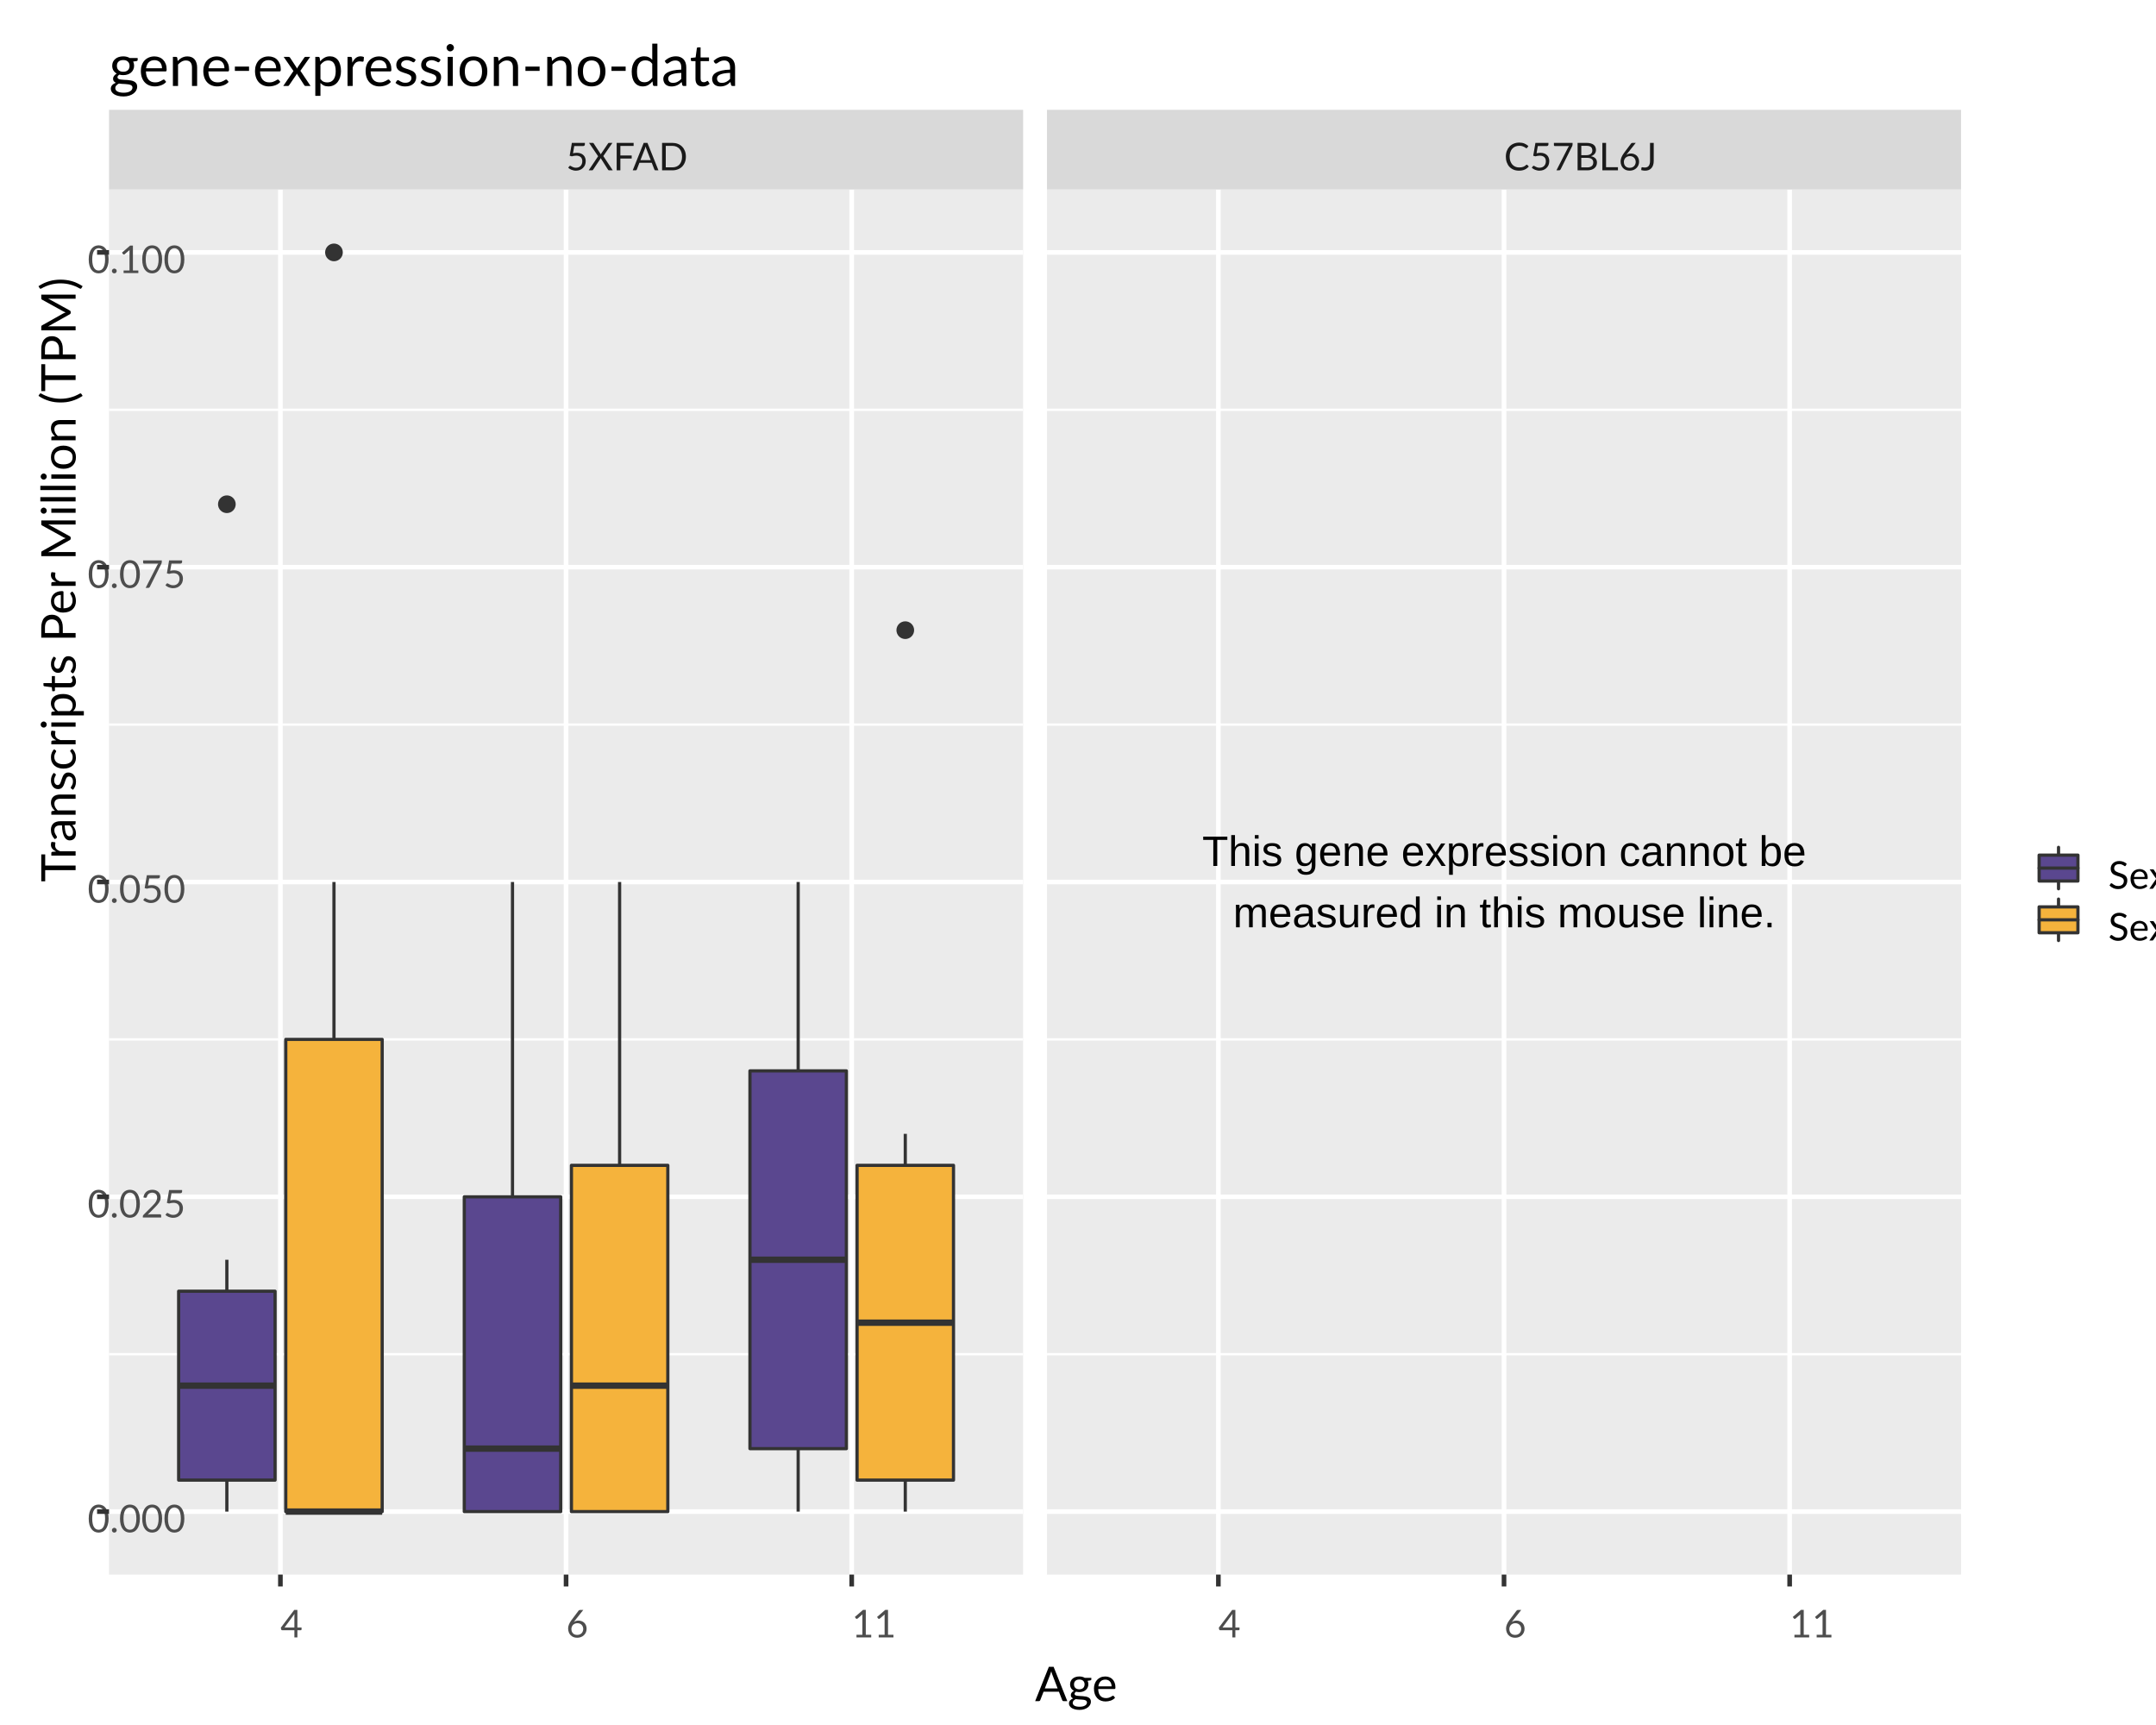
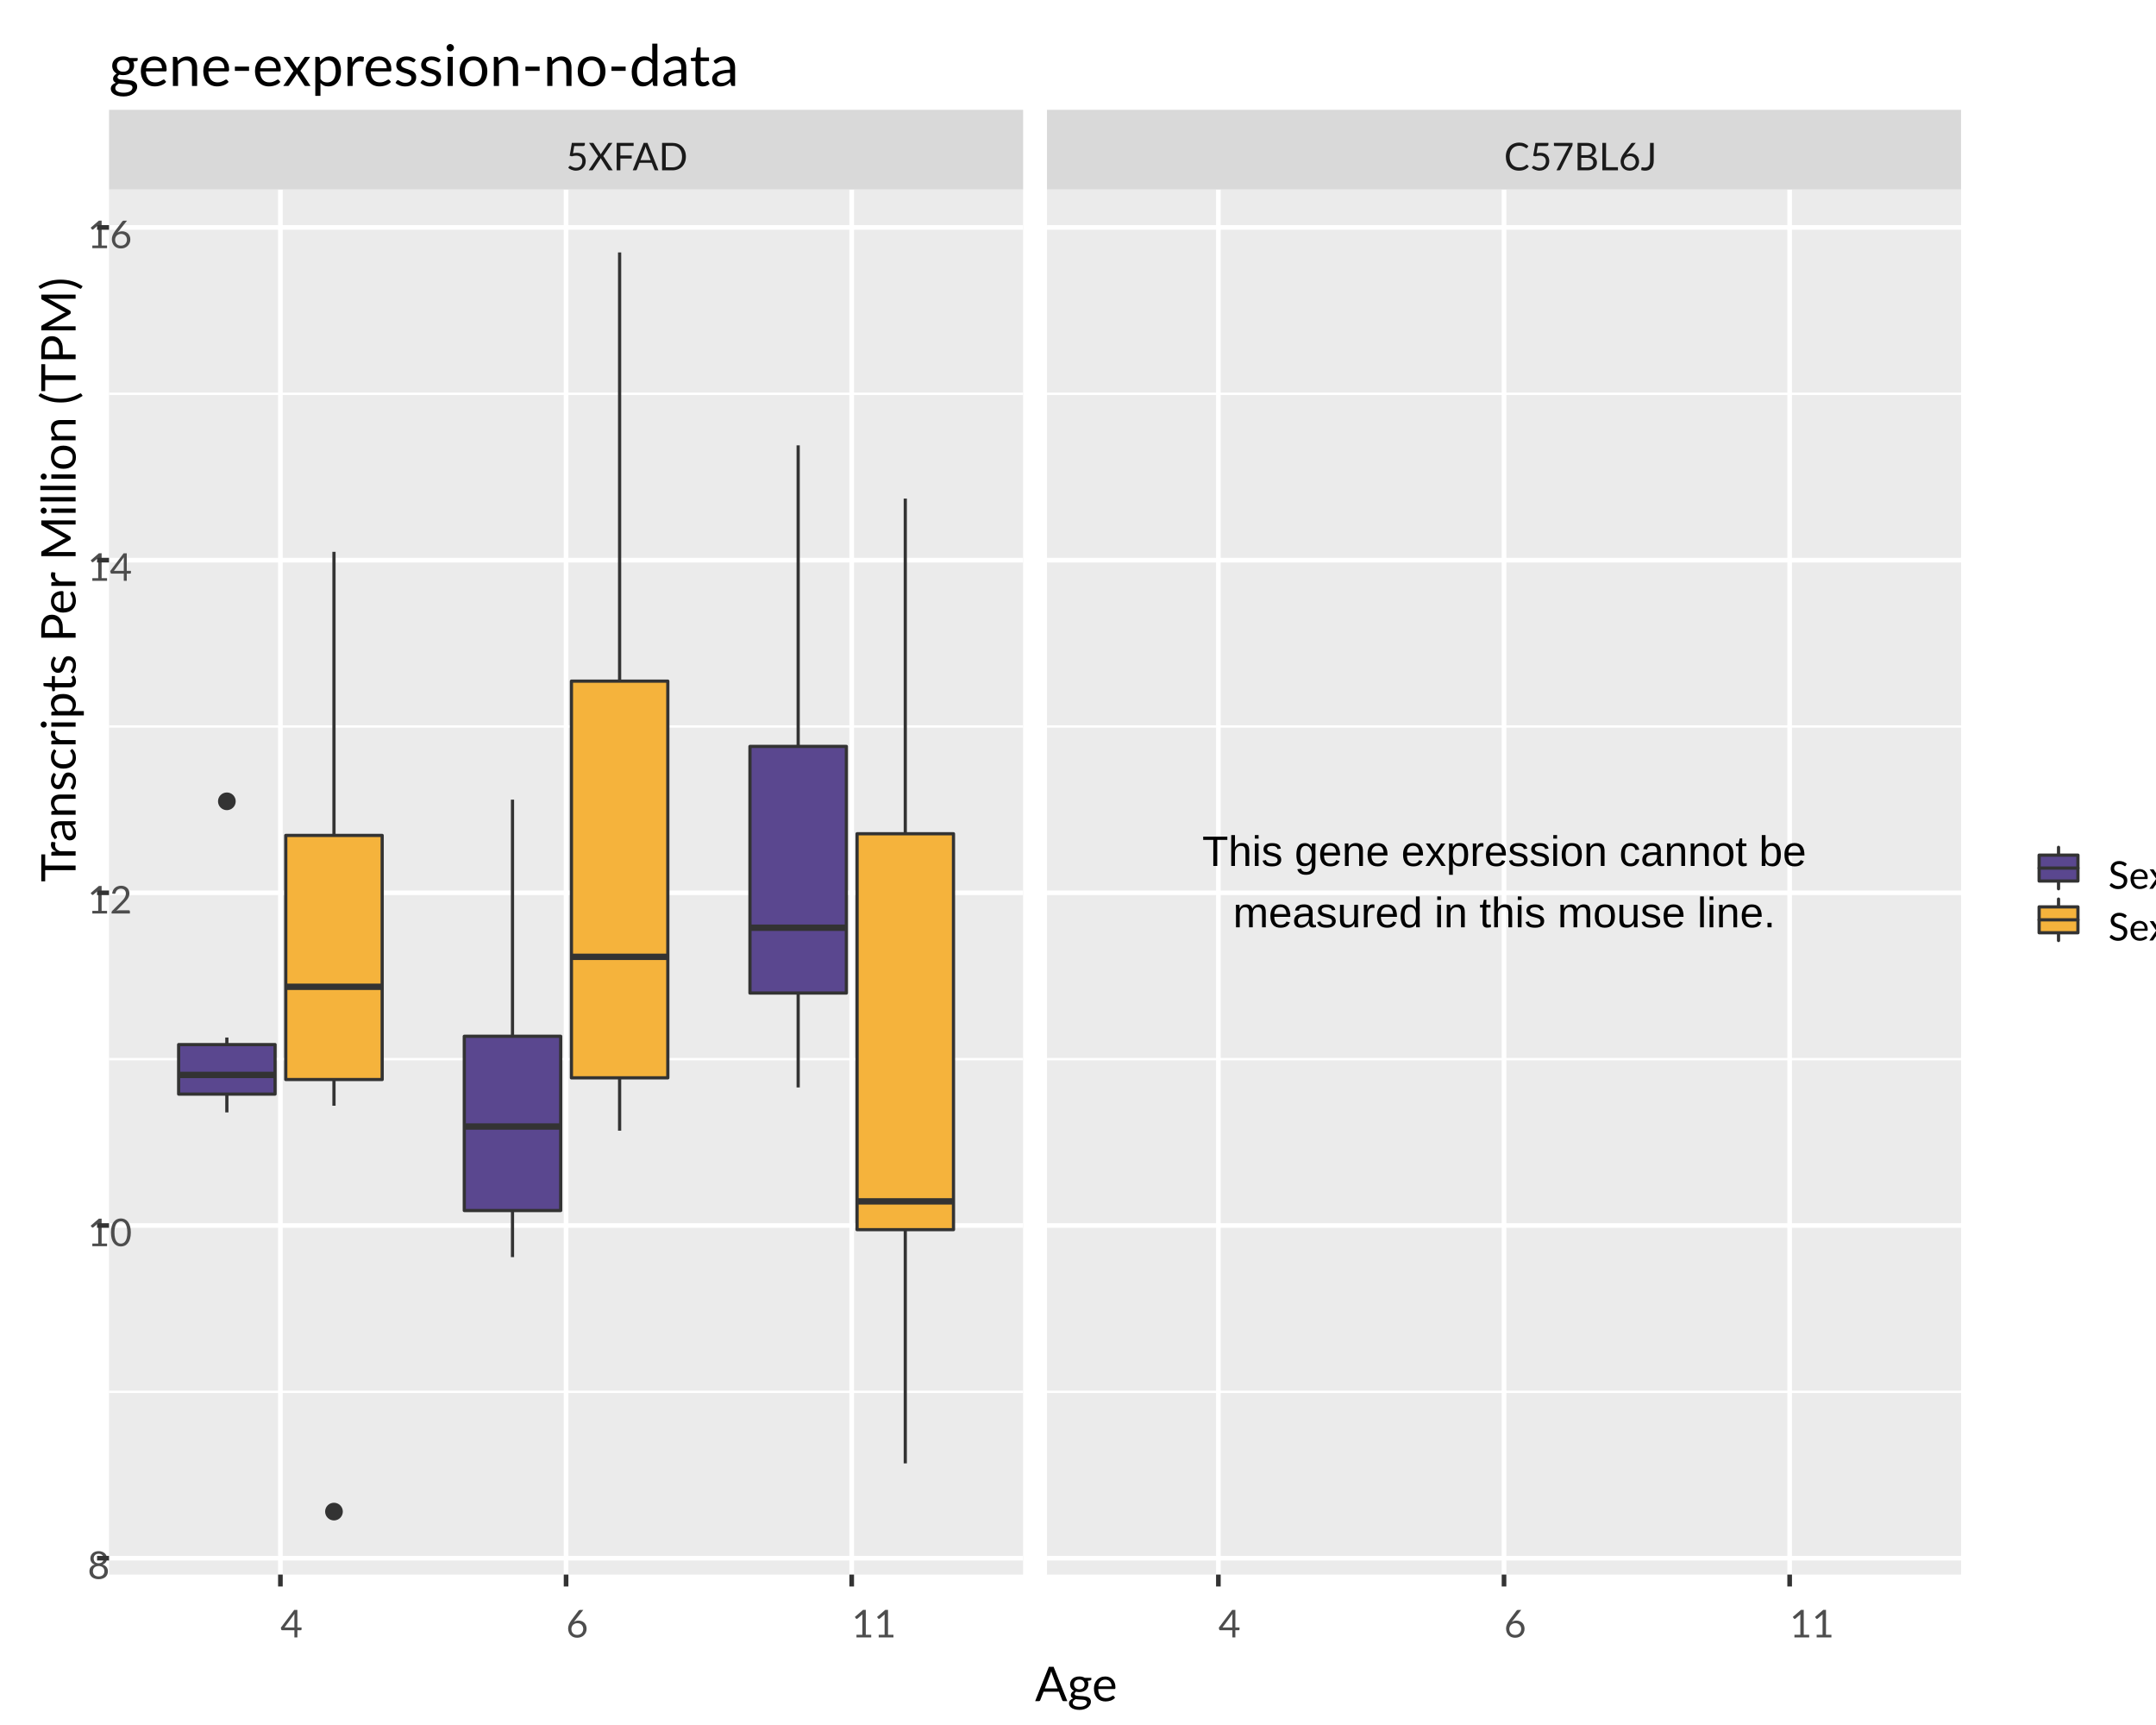
<svg xmlns="http://www.w3.org/2000/svg" viewBox="0 0 720.00 576.00">
  <defs>
    <style type="text/css">
    line, polyline, polygon, path, rect, circle {
      fill: none;
      stroke: #000000;
      stroke-linecap: round;
      stroke-linejoin: round;
      stroke-miterlimit: 10.00;
    }
  </style>
  </defs>
  <rect width="100%" height="100%" style="stroke: none; fill: #FFFFFF;" />
  <rect x="0.00" y="0.00" width="720.00" height="576.00" style="stroke-width: 1.55; stroke: #FFFFFF; fill: #FFFFFF;" />
  <defs>
    <clipPath id="cpMzYuNDF8MzQxLjY3fDUyNS43N3w2My4yNQ==">
      <rect x="36.41" y="63.25" width="305.26" height="462.52" />
    </clipPath>
  </defs>
  <rect x="36.41" y="63.25" width="305.26" height="462.52" style="stroke-width: 1.55; stroke: none; fill: #EBEBEB;" clip-path="url(#cpMzYuNDF8MzQxLjY3fDUyNS43N3w2My4yNQ==)" />
-   <polyline points="36.41,452.19 341.67,452.19 " style="stroke-width: 0.78; stroke: #FFFFFF; stroke-linecap: butt;" clip-path="url(#cpMzYuNDF8MzQxLjY3fDUyNS43N3w2My4yNQ==)" />
-   <polyline points="36.41,347.07 341.67,347.07 " style="stroke-width: 0.78; stroke: #FFFFFF; stroke-linecap: butt;" clip-path="url(#cpMzYuNDF8MzQxLjY3fDUyNS43N3w2My4yNQ==)" />
-   <polyline points="36.41,241.95 341.67,241.95 " style="stroke-width: 0.78; stroke: #FFFFFF; stroke-linecap: butt;" clip-path="url(#cpMzYuNDF8MzQxLjY3fDUyNS43N3w2My4yNQ==)" />
-   <polyline points="36.41,136.83 341.67,136.83 " style="stroke-width: 0.78; stroke: #FFFFFF; stroke-linecap: butt;" clip-path="url(#cpMzYuNDF8MzQxLjY3fDUyNS43N3w2My4yNQ==)" />
-   <polyline points="36.41,504.74 341.67,504.74 " style="stroke-width: 1.55; stroke: #FFFFFF; stroke-linecap: butt;" clip-path="url(#cpMzYuNDF8MzQxLjY3fDUyNS43N3w2My4yNQ==)" />
-   <polyline points="36.41,399.63 341.67,399.63 " style="stroke-width: 1.55; stroke: #FFFFFF; stroke-linecap: butt;" clip-path="url(#cpMzYuNDF8MzQxLjY3fDUyNS43N3w2My4yNQ==)" />
-   <polyline points="36.41,294.51 341.67,294.51 " style="stroke-width: 1.55; stroke: #FFFFFF; stroke-linecap: butt;" clip-path="url(#cpMzYuNDF8MzQxLjY3fDUyNS43N3w2My4yNQ==)" />
-   <polyline points="36.41,189.39 341.67,189.39 " style="stroke-width: 1.55; stroke: #FFFFFF; stroke-linecap: butt;" clip-path="url(#cpMzYuNDF8MzQxLjY3fDUyNS43N3w2My4yNQ==)" />
-   <polyline points="36.41,84.28 341.67,84.28 " style="stroke-width: 1.55; stroke: #FFFFFF; stroke-linecap: butt;" clip-path="url(#cpMzYuNDF8MzQxLjY3fDUyNS43N3w2My4yNQ==)" />
+   <polyline points="36.41,464.75 341.67,464.75 " style="stroke-width: 0.78; stroke: #FFFFFF; stroke-linecap: butt;" clip-path="url(#cpMzYuNDF8MzQxLjY3fDUyNS43N3w2My4yNQ==)" />
+   <polyline points="36.41,353.66 341.67,353.66 " style="stroke-width: 0.78; stroke: #FFFFFF; stroke-linecap: butt;" clip-path="url(#cpMzYuNDF8MzQxLjY3fDUyNS43N3w2My4yNQ==)" />
+   <polyline points="36.41,242.58 341.67,242.58 " style="stroke-width: 0.78; stroke: #FFFFFF; stroke-linecap: butt;" clip-path="url(#cpMzYuNDF8MzQxLjY3fDUyNS43N3w2My4yNQ==)" />
+   <polyline points="36.41,131.49 341.67,131.49 " style="stroke-width: 0.78; stroke: #FFFFFF; stroke-linecap: butt;" clip-path="url(#cpMzYuNDF8MzQxLjY3fDUyNS43N3w2My4yNQ==)" />
+   <polyline points="36.41,520.30 341.67,520.30 " style="stroke-width: 1.55; stroke: #FFFFFF; stroke-linecap: butt;" clip-path="url(#cpMzYuNDF8MzQxLjY3fDUyNS43N3w2My4yNQ==)" />
+   <polyline points="36.41,409.21 341.67,409.21 " style="stroke-width: 1.55; stroke: #FFFFFF; stroke-linecap: butt;" clip-path="url(#cpMzYuNDF8MzQxLjY3fDUyNS43N3w2My4yNQ==)" />
+   <polyline points="36.41,298.12 341.67,298.12 " style="stroke-width: 1.55; stroke: #FFFFFF; stroke-linecap: butt;" clip-path="url(#cpMzYuNDF8MzQxLjY3fDUyNS43N3w2My4yNQ==)" />
+   <polyline points="36.41,187.03 341.67,187.03 " style="stroke-width: 1.55; stroke: #FFFFFF; stroke-linecap: butt;" clip-path="url(#cpMzYuNDF8MzQxLjY3fDUyNS43N3w2My4yNQ==)" />
+   <polyline points="36.41,75.94 341.67,75.94 " style="stroke-width: 1.55; stroke: #FFFFFF; stroke-linecap: butt;" clip-path="url(#cpMzYuNDF8MzQxLjY3fDUyNS43N3w2My4yNQ==)" />
  <polyline points="93.64,525.77 93.64,63.25 " style="stroke-width: 1.55; stroke: #FFFFFF; stroke-linecap: butt;" clip-path="url(#cpMzYuNDF8MzQxLjY3fDUyNS43N3w2My4yNQ==)" />
  <polyline points="189.04,525.77 189.04,63.25 " style="stroke-width: 1.55; stroke: #FFFFFF; stroke-linecap: butt;" clip-path="url(#cpMzYuNDF8MzQxLjY3fDUyNS43N3w2My4yNQ==)" />
  <polyline points="284.43,525.77 284.43,63.25 " style="stroke-width: 1.55; stroke: #FFFFFF; stroke-linecap: butt;" clip-path="url(#cpMzYuNDF8MzQxLjY3fDUyNS43N3w2My4yNQ==)" />
-   <circle cx="75.76" cy="168.37" r="1.95pt" style="stroke-width: 0.71; stroke: #333333; fill: #333333;" clip-path="url(#cpMzYuNDF8MzQxLjY3fDUyNS43N3w2My4yNQ==)" />
-   <line x1="75.76" y1="431.16" x2="75.76" y2="420.65" style="stroke-width: 1.07; stroke: #333333; stroke-linecap: butt;" clip-path="url(#cpMzYuNDF8MzQxLjY3fDUyNS43N3w2My4yNQ==)" />
-   <line x1="75.76" y1="494.23" x2="75.76" y2="504.74" style="stroke-width: 1.07; stroke: #333333; stroke-linecap: butt;" clip-path="url(#cpMzYuNDF8MzQxLjY3fDUyNS43N3w2My4yNQ==)" />
-   <polygon points="59.66,431.16 59.66,494.23 91.86,494.23 91.86,431.16 59.66,431.16 " style="stroke-width: 1.07; stroke: #333333; fill: #5A478F;" clip-path="url(#cpMzYuNDF8MzQxLjY3fDUyNS43N3w2My4yNQ==)" />
-   <line x1="59.66" y1="462.70" x2="91.86" y2="462.70" style="stroke-width: 2.13; stroke: #333333; stroke-linecap: butt;" clip-path="url(#cpMzYuNDF8MzQxLjY3fDUyNS43N3w2My4yNQ==)" />
-   <circle cx="111.53" cy="84.28" r="1.95pt" style="stroke-width: 0.71; stroke: #333333; fill: #333333;" clip-path="url(#cpMzYuNDF8MzQxLjY3fDUyNS43N3w2My4yNQ==)" />
-   <line x1="111.53" y1="347.07" x2="111.53" y2="294.51" style="stroke-width: 1.07; stroke: #333333; stroke-linecap: butt;" clip-path="url(#cpMzYuNDF8MzQxLjY3fDUyNS43N3w2My4yNQ==)" />
-   <line x1="111.53" y1="504.74" x2="111.53" y2="504.74" style="stroke-width: 1.07; stroke: #333333; stroke-linecap: butt;" clip-path="url(#cpMzYuNDF8MzQxLjY3fDUyNS43N3w2My4yNQ==)" />
-   <polygon points="95.43,347.07 95.43,504.74 127.63,504.74 127.63,347.07 95.43,347.07 " style="stroke-width: 1.07; stroke: #333333; fill: #F5B33C;" clip-path="url(#cpMzYuNDF8MzQxLjY3fDUyNS43N3w2My4yNQ==)" />
-   <line x1="95.43" y1="504.74" x2="127.63" y2="504.74" style="stroke-width: 2.13; stroke: #333333; stroke-linecap: butt;" clip-path="url(#cpMzYuNDF8MzQxLjY3fDUyNS43N3w2My4yNQ==)" />
-   <line x1="171.15" y1="399.63" x2="171.15" y2="294.51" style="stroke-width: 1.07; stroke: #333333; stroke-linecap: butt;" clip-path="url(#cpMzYuNDF8MzQxLjY3fDUyNS43N3w2My4yNQ==)" />
-   <line x1="171.15" y1="504.74" x2="171.15" y2="504.74" style="stroke-width: 1.07; stroke: #333333; stroke-linecap: butt;" clip-path="url(#cpMzYuNDF8MzQxLjY3fDUyNS43N3w2My4yNQ==)" />
-   <polygon points="155.05,399.63 155.05,504.74 187.25,504.74 187.25,399.63 155.05,399.63 " style="stroke-width: 1.07; stroke: #333333; fill: #5A478F;" clip-path="url(#cpMzYuNDF8MzQxLjY3fDUyNS43N3w2My4yNQ==)" />
-   <line x1="155.05" y1="483.72" x2="187.25" y2="483.72" style="stroke-width: 2.13; stroke: #333333; stroke-linecap: butt;" clip-path="url(#cpMzYuNDF8MzQxLjY3fDUyNS43N3w2My4yNQ==)" />
-   <line x1="206.92" y1="389.12" x2="206.92" y2="294.51" style="stroke-width: 1.07; stroke: #333333; stroke-linecap: butt;" clip-path="url(#cpMzYuNDF8MzQxLjY3fDUyNS43N3w2My4yNQ==)" />
-   <line x1="206.92" y1="504.74" x2="206.92" y2="504.74" style="stroke-width: 1.07; stroke: #333333; stroke-linecap: butt;" clip-path="url(#cpMzYuNDF8MzQxLjY3fDUyNS43N3w2My4yNQ==)" />
-   <polygon points="190.83,389.12 190.83,504.74 223.02,504.74 223.02,389.12 190.83,389.12 " style="stroke-width: 1.07; stroke: #333333; fill: #F5B33C;" clip-path="url(#cpMzYuNDF8MzQxLjY3fDUyNS43N3w2My4yNQ==)" />
-   <line x1="190.83" y1="462.70" x2="223.02" y2="462.70" style="stroke-width: 2.13; stroke: #333333; stroke-linecap: butt;" clip-path="url(#cpMzYuNDF8MzQxLjY3fDUyNS43N3w2My4yNQ==)" />
-   <line x1="266.55" y1="357.58" x2="266.55" y2="294.51" style="stroke-width: 1.07; stroke: #333333; stroke-linecap: butt;" clip-path="url(#cpMzYuNDF8MzQxLjY3fDUyNS43N3w2My4yNQ==)" />
-   <line x1="266.55" y1="483.72" x2="266.55" y2="504.74" style="stroke-width: 1.07; stroke: #333333; stroke-linecap: butt;" clip-path="url(#cpMzYuNDF8MzQxLjY3fDUyNS43N3w2My4yNQ==)" />
-   <polygon points="250.45,357.58 250.45,483.72 282.64,483.72 282.64,357.58 250.45,357.58 " style="stroke-width: 1.07; stroke: #333333; fill: #5A478F;" clip-path="url(#cpMzYuNDF8MzQxLjY3fDUyNS43N3w2My4yNQ==)" />
-   <line x1="250.45" y1="420.65" x2="282.64" y2="420.65" style="stroke-width: 2.13; stroke: #333333; stroke-linecap: butt;" clip-path="url(#cpMzYuNDF8MzQxLjY3fDUyNS43N3w2My4yNQ==)" />
-   <circle cx="302.32" cy="210.42" r="1.95pt" style="stroke-width: 0.71; stroke: #333333; fill: #333333;" clip-path="url(#cpMzYuNDF8MzQxLjY3fDUyNS43N3w2My4yNQ==)" />
-   <line x1="302.32" y1="389.12" x2="302.32" y2="378.60" style="stroke-width: 1.07; stroke: #333333; stroke-linecap: butt;" clip-path="url(#cpMzYuNDF8MzQxLjY3fDUyNS43N3w2My4yNQ==)" />
-   <line x1="302.32" y1="494.23" x2="302.32" y2="504.74" style="stroke-width: 1.07; stroke: #333333; stroke-linecap: butt;" clip-path="url(#cpMzYuNDF8MzQxLjY3fDUyNS43N3w2My4yNQ==)" />
-   <polygon points="286.22,389.12 286.22,494.23 318.42,494.23 318.42,389.12 286.22,389.12 " style="stroke-width: 1.07; stroke: #333333; fill: #F5B33C;" clip-path="url(#cpMzYuNDF8MzQxLjY3fDUyNS43N3w2My4yNQ==)" />
-   <line x1="286.22" y1="441.67" x2="318.42" y2="441.67" style="stroke-width: 2.13; stroke: #333333; stroke-linecap: butt;" clip-path="url(#cpMzYuNDF8MzQxLjY3fDUyNS43N3w2My4yNQ==)" />
+   <circle cx="75.76" cy="267.57" r="1.95pt" style="stroke-width: 0.71; stroke: #333333; fill: #333333;" clip-path="url(#cpMzYuNDF8MzQxLjY3fDUyNS43N3w2My4yNQ==)" />
+   <line x1="75.76" y1="348.80" x2="75.76" y2="346.44" style="stroke-width: 1.07; stroke: #333333; stroke-linecap: butt;" clip-path="url(#cpMzYuNDF8MzQxLjY3fDUyNS43N3w2My4yNQ==)" />
+   <line x1="75.76" y1="365.33" x2="75.76" y2="371.44" style="stroke-width: 1.07; stroke: #333333; stroke-linecap: butt;" clip-path="url(#cpMzYuNDF8MzQxLjY3fDUyNS43N3w2My4yNQ==)" />
+   <polygon points="59.66,348.80 59.66,365.33 91.86,365.33 91.86,348.80 59.66,348.80 " style="stroke-width: 1.07; stroke: #333333; fill: #5A478F;" clip-path="url(#cpMzYuNDF8MzQxLjY3fDUyNS43N3w2My4yNQ==)" />
+   <line x1="59.66" y1="358.94" x2="91.86" y2="358.94" style="stroke-width: 2.13; stroke: #333333; stroke-linecap: butt;" clip-path="url(#cpMzYuNDF8MzQxLjY3fDUyNS43N3w2My4yNQ==)" />
+   <circle cx="111.53" cy="504.74" r="1.95pt" style="stroke-width: 0.71; stroke: #333333; fill: #333333;" clip-path="url(#cpMzYuNDF8MzQxLjY3fDUyNS43N3w2My4yNQ==)" />
+   <line x1="111.53" y1="278.96" x2="111.53" y2="184.26" style="stroke-width: 1.07; stroke: #333333; stroke-linecap: butt;" clip-path="url(#cpMzYuNDF8MzQxLjY3fDUyNS43N3w2My4yNQ==)" />
+   <line x1="111.53" y1="360.47" x2="111.53" y2="369.22" style="stroke-width: 1.07; stroke: #333333; stroke-linecap: butt;" clip-path="url(#cpMzYuNDF8MzQxLjY3fDUyNS43N3w2My4yNQ==)" />
+   <polygon points="95.43,278.96 95.43,360.47 127.63,360.47 127.63,278.96 95.43,278.96 " style="stroke-width: 1.07; stroke: #333333; fill: #F5B33C;" clip-path="url(#cpMzYuNDF8MzQxLjY3fDUyNS43N3w2My4yNQ==)" />
+   <line x1="95.43" y1="329.50" x2="127.63" y2="329.50" style="stroke-width: 2.13; stroke: #333333; stroke-linecap: butt;" clip-path="url(#cpMzYuNDF8MzQxLjY3fDUyNS43N3w2My4yNQ==)" />
+   <line x1="171.15" y1="346.03" x2="171.15" y2="267.02" style="stroke-width: 1.07; stroke: #333333; stroke-linecap: butt;" clip-path="url(#cpMzYuNDF8MzQxLjY3fDUyNS43N3w2My4yNQ==)" />
+   <line x1="171.15" y1="404.21" x2="171.15" y2="419.76" style="stroke-width: 1.07; stroke: #333333; stroke-linecap: butt;" clip-path="url(#cpMzYuNDF8MzQxLjY3fDUyNS43N3w2My4yNQ==)" />
+   <polygon points="155.05,346.03 155.05,404.21 187.25,404.21 187.25,346.03 155.05,346.03 " style="stroke-width: 1.07; stroke: #333333; fill: #5A478F;" clip-path="url(#cpMzYuNDF8MzQxLjY3fDUyNS43N3w2My4yNQ==)" />
+   <line x1="155.05" y1="376.16" x2="187.25" y2="376.16" style="stroke-width: 2.13; stroke: #333333; stroke-linecap: butt;" clip-path="url(#cpMzYuNDF8MzQxLjY3fDUyNS43N3w2My4yNQ==)" />
+   <line x1="206.92" y1="227.44" x2="206.92" y2="84.28" style="stroke-width: 1.07; stroke: #333333; stroke-linecap: butt;" clip-path="url(#cpMzYuNDF8MzQxLjY3fDUyNS43N3w2My4yNQ==)" />
+   <line x1="206.92" y1="359.91" x2="206.92" y2="377.55" style="stroke-width: 1.07; stroke: #333333; stroke-linecap: butt;" clip-path="url(#cpMzYuNDF8MzQxLjY3fDUyNS43N3w2My4yNQ==)" />
+   <polygon points="190.83,227.44 190.83,359.91 223.02,359.91 223.02,227.44 190.83,227.44 " style="stroke-width: 1.07; stroke: #333333; fill: #F5B33C;" clip-path="url(#cpMzYuNDF8MzQxLjY3fDUyNS43N3w2My4yNQ==)" />
+   <line x1="190.83" y1="319.50" x2="223.02" y2="319.50" style="stroke-width: 2.13; stroke: #333333; stroke-linecap: butt;" clip-path="url(#cpMzYuNDF8MzQxLjY3fDUyNS43N3w2My4yNQ==)" />
+   <line x1="266.55" y1="249.24" x2="266.55" y2="148.71" style="stroke-width: 1.07; stroke: #333333; stroke-linecap: butt;" clip-path="url(#cpMzYuNDF8MzQxLjY3fDUyNS43N3w2My4yNQ==)" />
+   <line x1="266.55" y1="331.59" x2="266.55" y2="363.11" style="stroke-width: 1.07; stroke: #333333; stroke-linecap: butt;" clip-path="url(#cpMzYuNDF8MzQxLjY3fDUyNS43N3w2My4yNQ==)" />
+   <polygon points="250.45,249.24 250.45,331.59 282.64,331.59 282.64,249.24 250.45,249.24 " style="stroke-width: 1.07; stroke: #333333; fill: #5A478F;" clip-path="url(#cpMzYuNDF8MzQxLjY3fDUyNS43N3w2My4yNQ==)" />
+   <line x1="250.45" y1="309.78" x2="282.64" y2="309.78" style="stroke-width: 2.13; stroke: #333333; stroke-linecap: butt;" clip-path="url(#cpMzYuNDF8MzQxLjY3fDUyNS43N3w2My4yNQ==)" />
+   <line x1="302.32" y1="278.40" x2="302.32" y2="166.48" style="stroke-width: 1.07; stroke: #333333; stroke-linecap: butt;" clip-path="url(#cpMzYuNDF8MzQxLjY3fDUyNS43N3w2My4yNQ==)" />
+   <line x1="302.32" y1="410.60" x2="302.32" y2="488.64" style="stroke-width: 1.07; stroke: #333333; stroke-linecap: butt;" clip-path="url(#cpMzYuNDF8MzQxLjY3fDUyNS43N3w2My4yNQ==)" />
+   <polygon points="286.22,278.40 286.22,410.60 318.42,410.60 318.42,278.40 286.22,278.40 " style="stroke-width: 1.07; stroke: #333333; fill: #F5B33C;" clip-path="url(#cpMzYuNDF8MzQxLjY3fDUyNS43N3w2My4yNQ==)" />
+   <line x1="286.22" y1="401.15" x2="318.42" y2="401.15" style="stroke-width: 2.13; stroke: #333333; stroke-linecap: butt;" clip-path="url(#cpMzYuNDF8MzQxLjY3fDUyNS43N3w2My4yNQ==)" />
  <defs>
    <clipPath id="cpMC4wMHw3MjAuMDB8NTc2LjAwfDAuMDA=">
      <rect x="0.00" y="0.00" width="720.00" height="576.00" />
    </clipPath>
  </defs>
  <defs>
    <clipPath id="cpMzQ5LjY0fDY1NC45MHw1MjUuNzd8NjMuMjU=">
      <rect x="349.64" y="63.25" width="305.26" height="462.52" />
    </clipPath>
  </defs>
  <rect x="349.64" y="63.25" width="305.26" height="462.52" style="stroke-width: 1.55; stroke: none; fill: #EBEBEB;" clip-path="url(#cpMzQ5LjY0fDY1NC45MHw1MjUuNzd8NjMuMjU=)" />
-   <polyline points="349.64,452.19 654.90,452.19 " style="stroke-width: 0.78; stroke: #FFFFFF; stroke-linecap: butt;" clip-path="url(#cpMzQ5LjY0fDY1NC45MHw1MjUuNzd8NjMuMjU=)" />
-   <polyline points="349.64,347.07 654.90,347.07 " style="stroke-width: 0.78; stroke: #FFFFFF; stroke-linecap: butt;" clip-path="url(#cpMzQ5LjY0fDY1NC45MHw1MjUuNzd8NjMuMjU=)" />
-   <polyline points="349.64,241.95 654.90,241.95 " style="stroke-width: 0.78; stroke: #FFFFFF; stroke-linecap: butt;" clip-path="url(#cpMzQ5LjY0fDY1NC45MHw1MjUuNzd8NjMuMjU=)" />
-   <polyline points="349.64,136.83 654.90,136.83 " style="stroke-width: 0.78; stroke: #FFFFFF; stroke-linecap: butt;" clip-path="url(#cpMzQ5LjY0fDY1NC45MHw1MjUuNzd8NjMuMjU=)" />
-   <polyline points="349.64,504.74 654.90,504.74 " style="stroke-width: 1.55; stroke: #FFFFFF; stroke-linecap: butt;" clip-path="url(#cpMzQ5LjY0fDY1NC45MHw1MjUuNzd8NjMuMjU=)" />
-   <polyline points="349.64,399.63 654.90,399.63 " style="stroke-width: 1.55; stroke: #FFFFFF; stroke-linecap: butt;" clip-path="url(#cpMzQ5LjY0fDY1NC45MHw1MjUuNzd8NjMuMjU=)" />
-   <polyline points="349.64,294.51 654.90,294.51 " style="stroke-width: 1.55; stroke: #FFFFFF; stroke-linecap: butt;" clip-path="url(#cpMzQ5LjY0fDY1NC45MHw1MjUuNzd8NjMuMjU=)" />
-   <polyline points="349.64,189.39 654.90,189.39 " style="stroke-width: 1.55; stroke: #FFFFFF; stroke-linecap: butt;" clip-path="url(#cpMzQ5LjY0fDY1NC45MHw1MjUuNzd8NjMuMjU=)" />
-   <polyline points="349.64,84.28 654.90,84.28 " style="stroke-width: 1.55; stroke: #FFFFFF; stroke-linecap: butt;" clip-path="url(#cpMzQ5LjY0fDY1NC45MHw1MjUuNzd8NjMuMjU=)" />
+   <polyline points="349.64,464.75 654.90,464.75 " style="stroke-width: 0.78; stroke: #FFFFFF; stroke-linecap: butt;" clip-path="url(#cpMzQ5LjY0fDY1NC45MHw1MjUuNzd8NjMuMjU=)" />
+   <polyline points="349.64,353.66 654.90,353.66 " style="stroke-width: 0.78; stroke: #FFFFFF; stroke-linecap: butt;" clip-path="url(#cpMzQ5LjY0fDY1NC45MHw1MjUuNzd8NjMuMjU=)" />
+   <polyline points="349.64,242.58 654.90,242.58 " style="stroke-width: 0.78; stroke: #FFFFFF; stroke-linecap: butt;" clip-path="url(#cpMzQ5LjY0fDY1NC45MHw1MjUuNzd8NjMuMjU=)" />
+   <polyline points="349.64,131.49 654.90,131.49 " style="stroke-width: 0.78; stroke: #FFFFFF; stroke-linecap: butt;" clip-path="url(#cpMzQ5LjY0fDY1NC45MHw1MjUuNzd8NjMuMjU=)" />
+   <polyline points="349.64,520.30 654.90,520.30 " style="stroke-width: 1.55; stroke: #FFFFFF; stroke-linecap: butt;" clip-path="url(#cpMzQ5LjY0fDY1NC45MHw1MjUuNzd8NjMuMjU=)" />
+   <polyline points="349.64,409.21 654.90,409.21 " style="stroke-width: 1.55; stroke: #FFFFFF; stroke-linecap: butt;" clip-path="url(#cpMzQ5LjY0fDY1NC45MHw1MjUuNzd8NjMuMjU=)" />
+   <polyline points="349.64,298.12 654.90,298.12 " style="stroke-width: 1.55; stroke: #FFFFFF; stroke-linecap: butt;" clip-path="url(#cpMzQ5LjY0fDY1NC45MHw1MjUuNzd8NjMuMjU=)" />
+   <polyline points="349.64,187.03 654.90,187.03 " style="stroke-width: 1.55; stroke: #FFFFFF; stroke-linecap: butt;" clip-path="url(#cpMzQ5LjY0fDY1NC45MHw1MjUuNzd8NjMuMjU=)" />
+   <polyline points="349.64,75.94 654.90,75.94 " style="stroke-width: 1.55; stroke: #FFFFFF; stroke-linecap: butt;" clip-path="url(#cpMzQ5LjY0fDY1NC45MHw1MjUuNzd8NjMuMjU=)" />
  <polyline points="406.88,525.77 406.88,63.25 " style="stroke-width: 1.55; stroke: #FFFFFF; stroke-linecap: butt;" clip-path="url(#cpMzQ5LjY0fDY1NC45MHw1MjUuNzd8NjMuMjU=)" />
  <polyline points="502.27,525.77 502.27,63.25 " style="stroke-width: 1.55; stroke: #FFFFFF; stroke-linecap: butt;" clip-path="url(#cpMzQ5LjY0fDY1NC45MHw1MjUuNzd8NjMuMjU=)" />
  <polyline points="597.66,525.77 597.66,63.25 " style="stroke-width: 1.55; stroke: #FFFFFF; stroke-linecap: butt;" clip-path="url(#cpMzQ5LjY0fDY1NC45MHw1MjUuNzd8NjMuMjU=)" />
  <g clip-path="url(#cpMzQ5LjY0fDY1NC45MHw1MjUuNzd8NjMuMjU=)">
    <text x="401.50" y="289.16" style="font-size: 14.23px; font-family: Liberation Sans;" textLength="201.55px" lengthAdjust="spacingAndGlyphs">This gene expression cannot be</text>
  </g>
  <g clip-path="url(#cpMzQ5LjY0fDY1NC45MHw1MjUuNzd8NjMuMjU=)">
    <text x="411.78" y="309.64" style="font-size: 14.23px; font-family: Liberation Sans;" textLength="180.97px" lengthAdjust="spacingAndGlyphs">measured in this mouse line.</text>
  </g>
  <defs>
    <clipPath id="cpMC4wMHw3MjAuMDB8NTc2LjAwfDAuMDA=">
      <rect x="0.00" y="0.00" width="720.00" height="576.00" />
    </clipPath>
  </defs>
  <defs>
    <clipPath id="cpMzYuNDF8MzQxLjY3fDYzLjI1fDM2LjY4">
      <rect x="36.41" y="36.68" width="305.26" height="26.58" />
    </clipPath>
  </defs>
  <rect x="36.41" y="36.68" width="305.26" height="26.58" style="stroke-width: 1.55; stroke: none; fill: #D9D9D9;" clip-path="url(#cpMzYuNDF8MzQxLjY3fDYzLjI1fDM2LjY4)" />
  <g clip-path="url(#cpMzYuNDF8MzQxLjY3fDYzLjI1fDM2LjY4)">
    <text x="189.04" y="56.88" style="font-size: 12.80px; fill: #1A1A1A; font-family: Lato;" textLength="0.00px" lengthAdjust="spacingAndGlyphs">5XFAD</text>
  </g>
  <defs>
    <clipPath id="cpMC4wMHw3MjAuMDB8NTc2LjAwfDAuMDA=">
      <rect x="0.00" y="0.00" width="720.00" height="576.00" />
    </clipPath>
  </defs>
  <defs>
    <clipPath id="cpMzQ5LjY0fDY1NC45MHw2My4yNXwzNi42OA==">
      <rect x="349.64" y="36.68" width="305.26" height="26.58" />
    </clipPath>
  </defs>
  <rect x="349.64" y="36.68" width="305.26" height="26.58" style="stroke-width: 1.55; stroke: none; fill: #D9D9D9;" clip-path="url(#cpMzQ5LjY0fDY1NC45MHw2My4yNXwzNi42OA==)" />
  <g clip-path="url(#cpMzQ5LjY0fDY1NC45MHw2My4yNXwzNi42OA==)">
    <text x="502.27" y="56.88" style="font-size: 12.80px; fill: #1A1A1A; font-family: Lato;" textLength="0.00px" lengthAdjust="spacingAndGlyphs">C57BL6J</text>
  </g>
  <defs>
    <clipPath id="cpMC4wMHw3MjAuMDB8NTc2LjAwfDAuMDA=">
      <rect x="0.00" y="0.00" width="720.00" height="576.00" />
    </clipPath>
  </defs>
  <polyline points="93.64,529.75 93.64,525.77 " style="stroke-width: 1.55; stroke: #333333; stroke-linecap: butt;" clip-path="url(#cpMC4wMHw3MjAuMDB8NTc2LjAwfDAuMDA=)" />
  <polyline points="189.04,529.75 189.04,525.77 " style="stroke-width: 1.55; stroke: #333333; stroke-linecap: butt;" clip-path="url(#cpMC4wMHw3MjAuMDB8NTc2LjAwfDAuMDA=)" />
  <polyline points="284.43,529.75 284.43,525.77 " style="stroke-width: 1.55; stroke: #333333; stroke-linecap: butt;" clip-path="url(#cpMC4wMHw3MjAuMDB8NTc2LjAwfDAuMDA=)" />
  <g clip-path="url(#cpMC4wMHw3MjAuMDB8NTc2LjAwfDAuMDA=)">
    <text x="93.64" y="546.76" style="font-size: 12.80px; fill: #4D4D4D; font-family: Lato;" textLength="0.00px" lengthAdjust="spacingAndGlyphs">4</text>
  </g>
  <g clip-path="url(#cpMC4wMHw3MjAuMDB8NTc2LjAwfDAuMDA=)">
    <text x="189.04" y="546.76" style="font-size: 12.80px; fill: #4D4D4D; font-family: Lato;" textLength="0.00px" lengthAdjust="spacingAndGlyphs">6</text>
  </g>
  <g clip-path="url(#cpMC4wMHw3MjAuMDB8NTc2LjAwfDAuMDA=)">
    <text x="284.43" y="546.76" style="font-size: 12.80px; fill: #4D4D4D; font-family: Lato;" textLength="0.00px" lengthAdjust="spacingAndGlyphs">11</text>
  </g>
  <polyline points="406.88,529.75 406.88,525.77 " style="stroke-width: 1.55; stroke: #333333; stroke-linecap: butt;" clip-path="url(#cpMC4wMHw3MjAuMDB8NTc2LjAwfDAuMDA=)" />
  <polyline points="502.27,529.75 502.27,525.77 " style="stroke-width: 1.55; stroke: #333333; stroke-linecap: butt;" clip-path="url(#cpMC4wMHw3MjAuMDB8NTc2LjAwfDAuMDA=)" />
  <polyline points="597.66,529.75 597.66,525.77 " style="stroke-width: 1.55; stroke: #333333; stroke-linecap: butt;" clip-path="url(#cpMC4wMHw3MjAuMDB8NTc2LjAwfDAuMDA=)" />
  <g clip-path="url(#cpMC4wMHw3MjAuMDB8NTc2LjAwfDAuMDA=)">
    <text x="406.88" y="546.76" style="font-size: 12.80px; fill: #4D4D4D; font-family: Lato;" textLength="0.00px" lengthAdjust="spacingAndGlyphs">4</text>
  </g>
  <g clip-path="url(#cpMC4wMHw3MjAuMDB8NTc2LjAwfDAuMDA=)">
    <text x="502.27" y="546.76" style="font-size: 12.80px; fill: #4D4D4D; font-family: Lato;" textLength="0.00px" lengthAdjust="spacingAndGlyphs">6</text>
  </g>
  <g clip-path="url(#cpMC4wMHw3MjAuMDB8NTc2LjAwfDAuMDA=)">
    <text x="597.66" y="546.76" style="font-size: 12.80px; fill: #4D4D4D; font-family: Lato;" textLength="0.00px" lengthAdjust="spacingAndGlyphs">11</text>
  </g>
  <g clip-path="url(#cpMC4wMHw3MjAuMDB8NTc2LjAwfDAuMDA=)">
-     <text x="29.24" y="511.66" style="font-size: 12.80px; fill: #4D4D4D; font-family: Lato;" textLength="0.00px" lengthAdjust="spacingAndGlyphs">0.000</text>
+     <text x="29.24" y="527.21" style="font-size: 12.80px; fill: #4D4D4D; font-family: Lato;" textLength="0.00px" lengthAdjust="spacingAndGlyphs">8</text>
  </g>
  <g clip-path="url(#cpMC4wMHw3MjAuMDB8NTc2LjAwfDAuMDA=)">
-     <text x="29.24" y="406.54" style="font-size: 12.80px; fill: #4D4D4D; font-family: Lato;" textLength="0.00px" lengthAdjust="spacingAndGlyphs">0.025</text>
+     <text x="29.24" y="416.12" style="font-size: 12.80px; fill: #4D4D4D; font-family: Lato;" textLength="0.00px" lengthAdjust="spacingAndGlyphs">10</text>
  </g>
  <g clip-path="url(#cpMC4wMHw3MjAuMDB8NTc2LjAwfDAuMDA=)">
-     <text x="29.24" y="301.42" style="font-size: 12.80px; fill: #4D4D4D; font-family: Lato;" textLength="0.00px" lengthAdjust="spacingAndGlyphs">0.050</text>
+     <text x="29.24" y="305.03" style="font-size: 12.80px; fill: #4D4D4D; font-family: Lato;" textLength="0.00px" lengthAdjust="spacingAndGlyphs">12</text>
  </g>
  <g clip-path="url(#cpMC4wMHw3MjAuMDB8NTc2LjAwfDAuMDA=)">
-     <text x="29.24" y="196.30" style="font-size: 12.80px; fill: #4D4D4D; font-family: Lato;" textLength="0.00px" lengthAdjust="spacingAndGlyphs">0.075</text>
+     <text x="29.24" y="193.94" style="font-size: 12.80px; fill: #4D4D4D; font-family: Lato;" textLength="0.00px" lengthAdjust="spacingAndGlyphs">14</text>
  </g>
  <g clip-path="url(#cpMC4wMHw3MjAuMDB8NTc2LjAwfDAuMDA=)">
-     <text x="29.24" y="91.19" style="font-size: 12.80px; fill: #4D4D4D; font-family: Lato;" textLength="0.00px" lengthAdjust="spacingAndGlyphs">0.100</text>
+     <text x="29.24" y="82.86" style="font-size: 12.80px; fill: #4D4D4D; font-family: Lato;" textLength="0.00px" lengthAdjust="spacingAndGlyphs">16</text>
  </g>
-   <polyline points="32.42,504.74 36.41,504.74 " style="stroke-width: 1.55; stroke: #333333; stroke-linecap: butt;" clip-path="url(#cpMC4wMHw3MjAuMDB8NTc2LjAwfDAuMDA=)" />
-   <polyline points="32.42,399.63 36.41,399.63 " style="stroke-width: 1.55; stroke: #333333; stroke-linecap: butt;" clip-path="url(#cpMC4wMHw3MjAuMDB8NTc2LjAwfDAuMDA=)" />
-   <polyline points="32.42,294.51 36.41,294.51 " style="stroke-width: 1.55; stroke: #333333; stroke-linecap: butt;" clip-path="url(#cpMC4wMHw3MjAuMDB8NTc2LjAwfDAuMDA=)" />
-   <polyline points="32.42,189.39 36.41,189.39 " style="stroke-width: 1.55; stroke: #333333; stroke-linecap: butt;" clip-path="url(#cpMC4wMHw3MjAuMDB8NTc2LjAwfDAuMDA=)" />
-   <polyline points="32.42,84.28 36.41,84.28 " style="stroke-width: 1.55; stroke: #333333; stroke-linecap: butt;" clip-path="url(#cpMC4wMHw3MjAuMDB8NTc2LjAwfDAuMDA=)" />
+   <polyline points="32.42,520.30 36.41,520.30 " style="stroke-width: 1.55; stroke: #333333; stroke-linecap: butt;" clip-path="url(#cpMC4wMHw3MjAuMDB8NTc2LjAwfDAuMDA=)" />
+   <polyline points="32.42,409.21 36.41,409.21 " style="stroke-width: 1.55; stroke: #333333; stroke-linecap: butt;" clip-path="url(#cpMC4wMHw3MjAuMDB8NTc2LjAwfDAuMDA=)" />
+   <polyline points="32.42,298.12 36.41,298.12 " style="stroke-width: 1.55; stroke: #333333; stroke-linecap: butt;" clip-path="url(#cpMC4wMHw3MjAuMDB8NTc2LjAwfDAuMDA=)" />
+   <polyline points="32.42,187.03 36.41,187.03 " style="stroke-width: 1.55; stroke: #333333; stroke-linecap: butt;" clip-path="url(#cpMC4wMHw3MjAuMDB8NTc2LjAwfDAuMDA=)" />
+   <polyline points="32.42,75.94 36.41,75.94 " style="stroke-width: 1.55; stroke: #333333; stroke-linecap: butt;" clip-path="url(#cpMC4wMHw3MjAuMDB8NTc2LjAwfDAuMDA=)" />
  <g clip-path="url(#cpMC4wMHw3MjAuMDB8NTc2LjAwfDAuMDA=)">
    <text x="345.65" y="568.03" style="font-size: 16.00px; font-family: Lato;" textLength="0.00px" lengthAdjust="spacingAndGlyphs">Age</text>
  </g>
  <g clip-path="url(#cpMC4wMHw3MjAuMDB8NTc2LjAwfDAuMDA=)">
    <text transform="translate(25.25,294.51) rotate(-90)" style="font-size: 16.00px; font-family: Lato;" textLength="0.00px" lengthAdjust="spacingAndGlyphs">Transcripts Per Million (TPM)</text>
  </g>
  <rect x="670.84" y="265.27" width="41.19" height="58.47" style="stroke-width: 1.55; stroke: none; fill: #FFFFFF;" clip-path="url(#cpMC4wMHw3MjAuMDB8NTc2LjAwfDAuMDA=)" />
  <polyline points="687.45,296.77 687.45,294.18 " style="stroke-width: 1.07; stroke: #333333;" clip-path="url(#cpMC4wMHw3MjAuMDB8NTc2LjAwfDAuMDA=)" />
  <polyline points="687.45,285.54 687.45,282.94 " style="stroke-width: 1.07; stroke: #333333;" clip-path="url(#cpMC4wMHw3MjAuMDB8NTc2LjAwfDAuMDA=)" />
  <rect x="680.97" y="285.54" width="12.96" height="8.64" style="stroke-width: 1.07; stroke: #333333; fill: #5A478F;" clip-path="url(#cpMC4wMHw3MjAuMDB8NTc2LjAwfDAuMDA=)" />
  <polyline points="680.97,289.86 693.93,289.86 " style="stroke-width: 1.07; stroke: #333333;" clip-path="url(#cpMC4wMHw3MjAuMDB8NTc2LjAwfDAuMDA=)" />
  <polyline points="687.45,314.05 687.45,311.46 " style="stroke-width: 1.07; stroke: #333333;" clip-path="url(#cpMC4wMHw3MjAuMDB8NTc2LjAwfDAuMDA=)" />
  <polyline points="687.45,302.82 687.45,300.22 " style="stroke-width: 1.07; stroke: #333333;" clip-path="url(#cpMC4wMHw3MjAuMDB8NTc2LjAwfDAuMDA=)" />
  <rect x="680.97" y="302.82" width="12.96" height="8.64" style="stroke-width: 1.07; stroke: #333333; fill: #F5B33C;" clip-path="url(#cpMC4wMHw3MjAuMDB8NTc2LjAwfDAuMDA=)" />
  <polyline points="680.97,307.14 693.93,307.14 " style="stroke-width: 1.07; stroke: #333333;" clip-path="url(#cpMC4wMHw3MjAuMDB8NTc2LjAwfDAuMDA=)" />
  <g clip-path="url(#cpMC4wMHw3MjAuMDB8NTc2LjAwfDAuMDA=)">
    <text x="704.06" y="296.77" style="font-size: 12.80px; font-family: Lato;" textLength="0.00px" lengthAdjust="spacingAndGlyphs">Sex: Female</text>
  </g>
  <g clip-path="url(#cpMC4wMHw3MjAuMDB8NTc2LjAwfDAuMDA=)">
    <text x="704.06" y="314.05" style="font-size: 12.80px; font-family: Lato;" textLength="0.00px" lengthAdjust="spacingAndGlyphs">Sex: Male</text>
  </g>
  <g clip-path="url(#cpMC4wMHw3MjAuMDB8NTc2LjAwfDAuMDA=)">
    <text x="36.41" y="28.71" style="font-size: 19.20px; font-family: Lato;" textLength="0.00px" lengthAdjust="spacingAndGlyphs">gene-expression-no-data</text>
  </g>
</svg>
